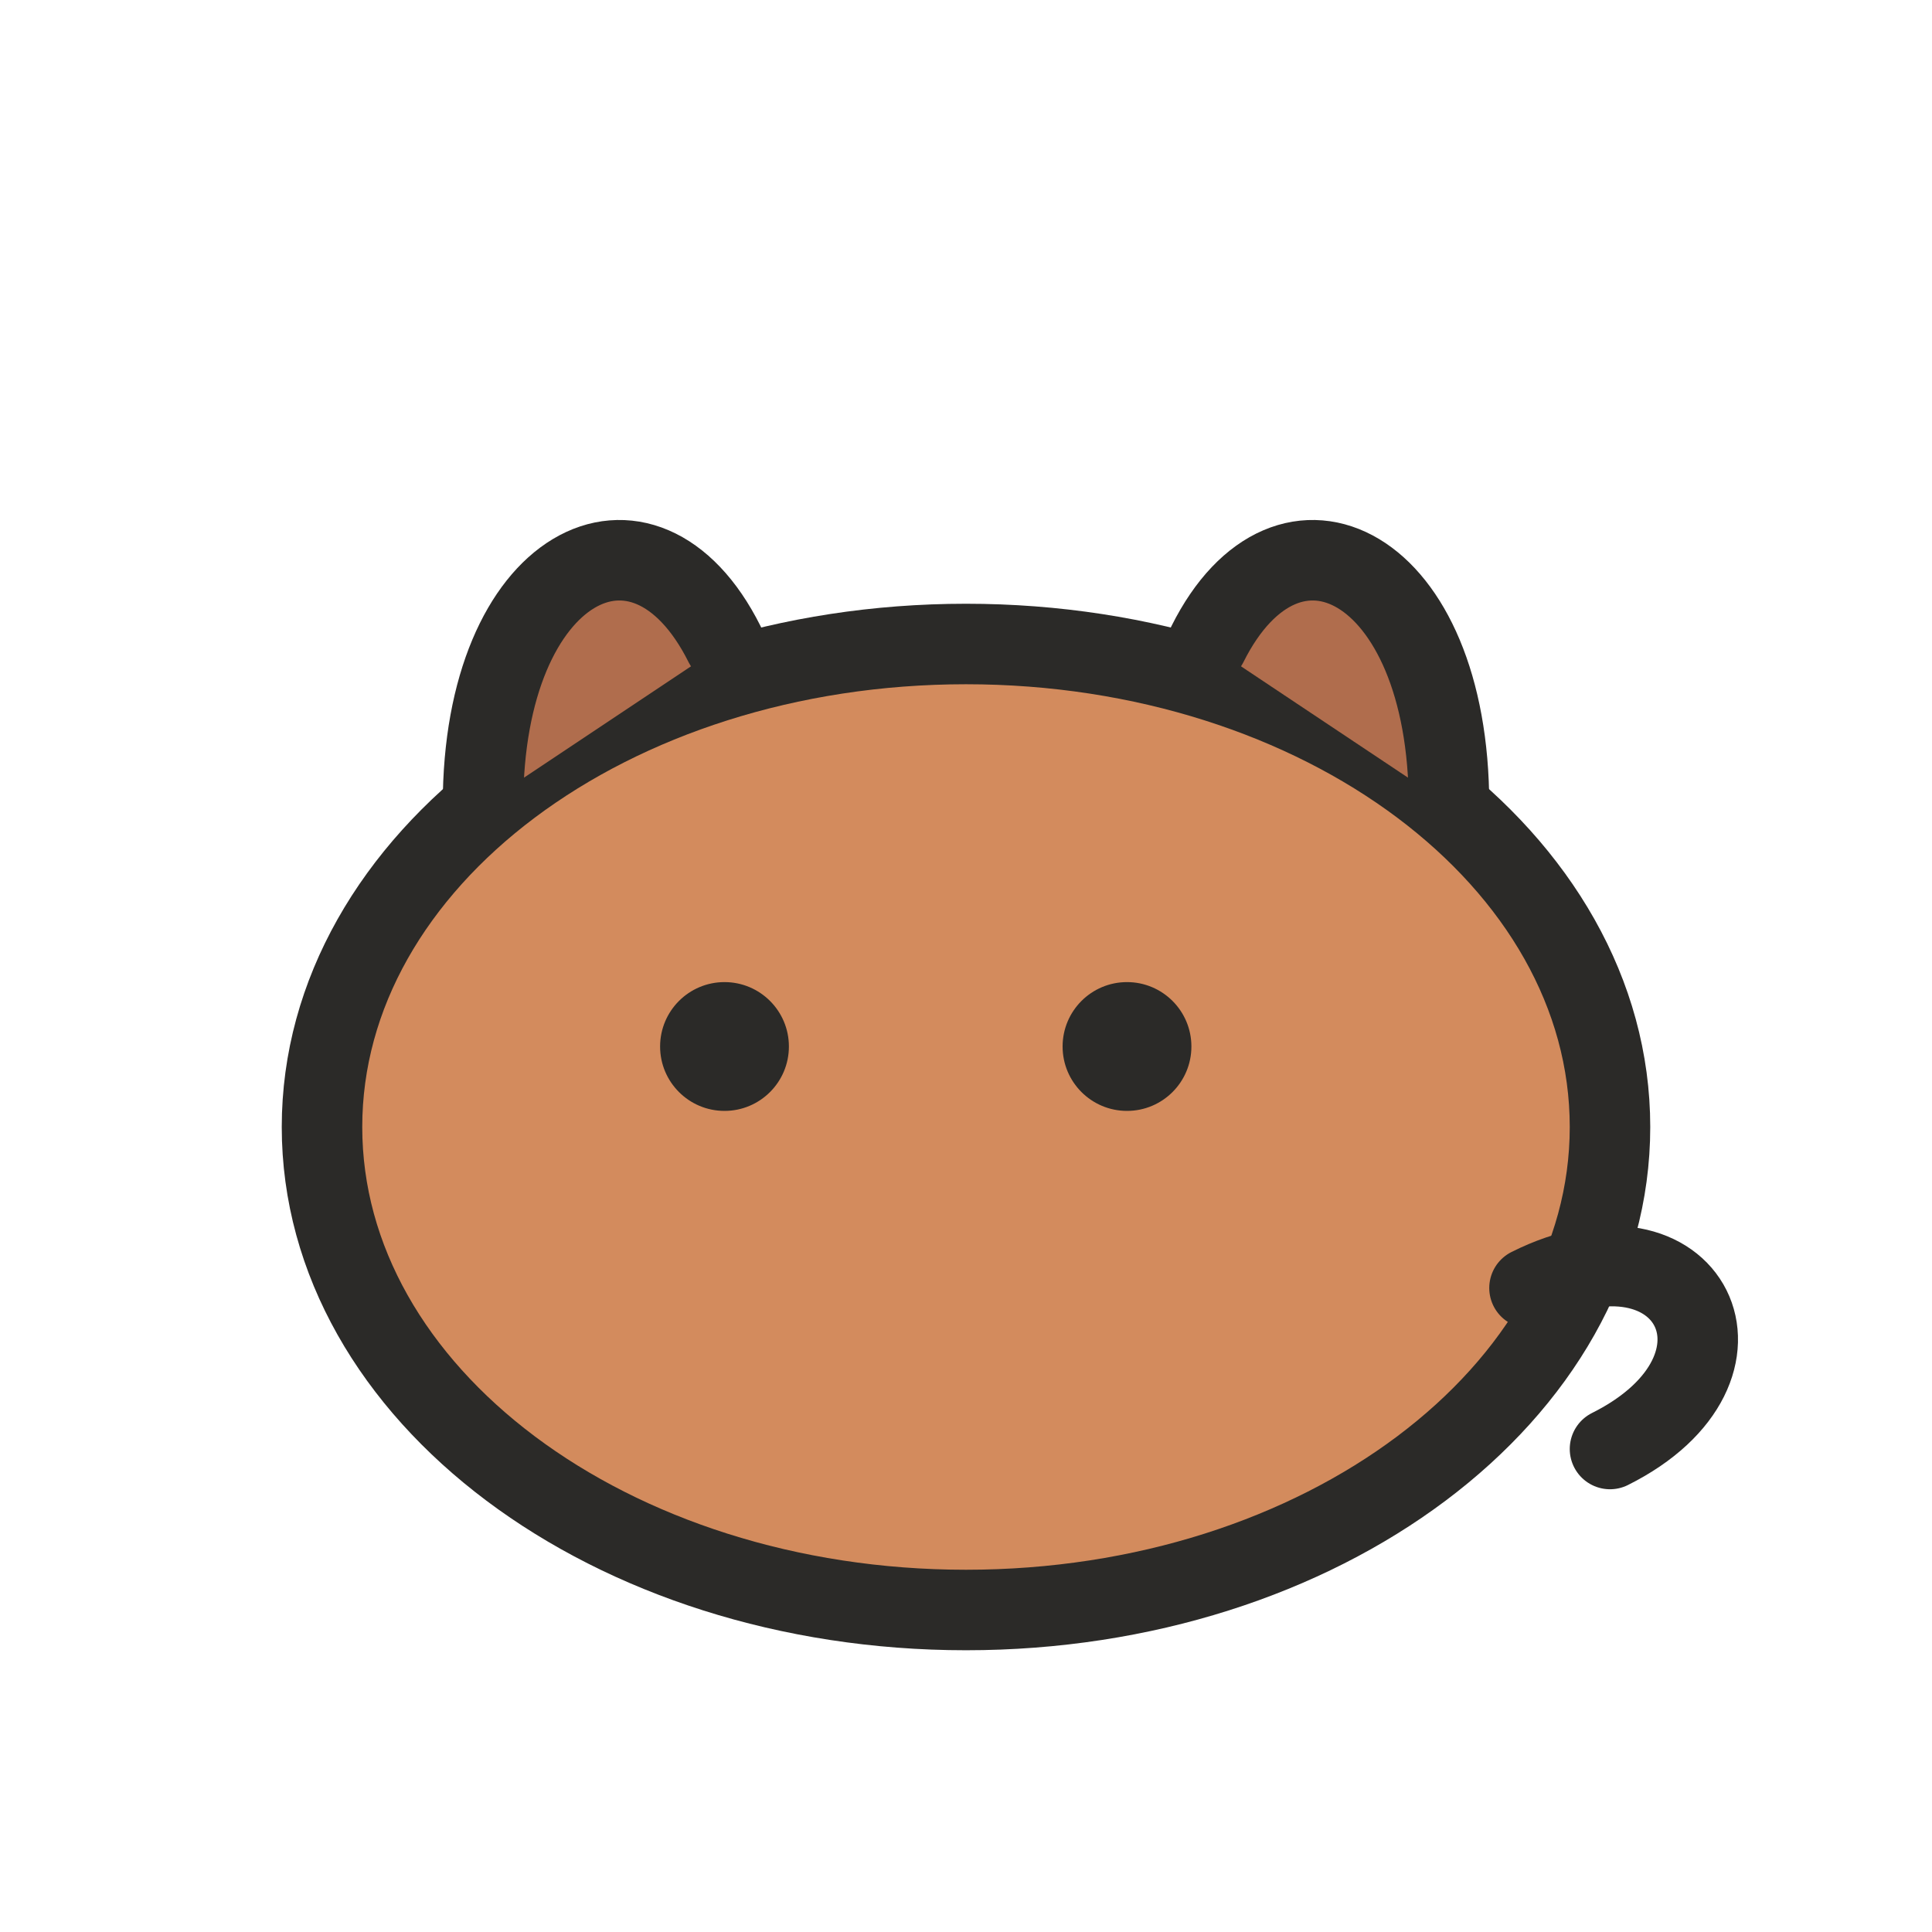
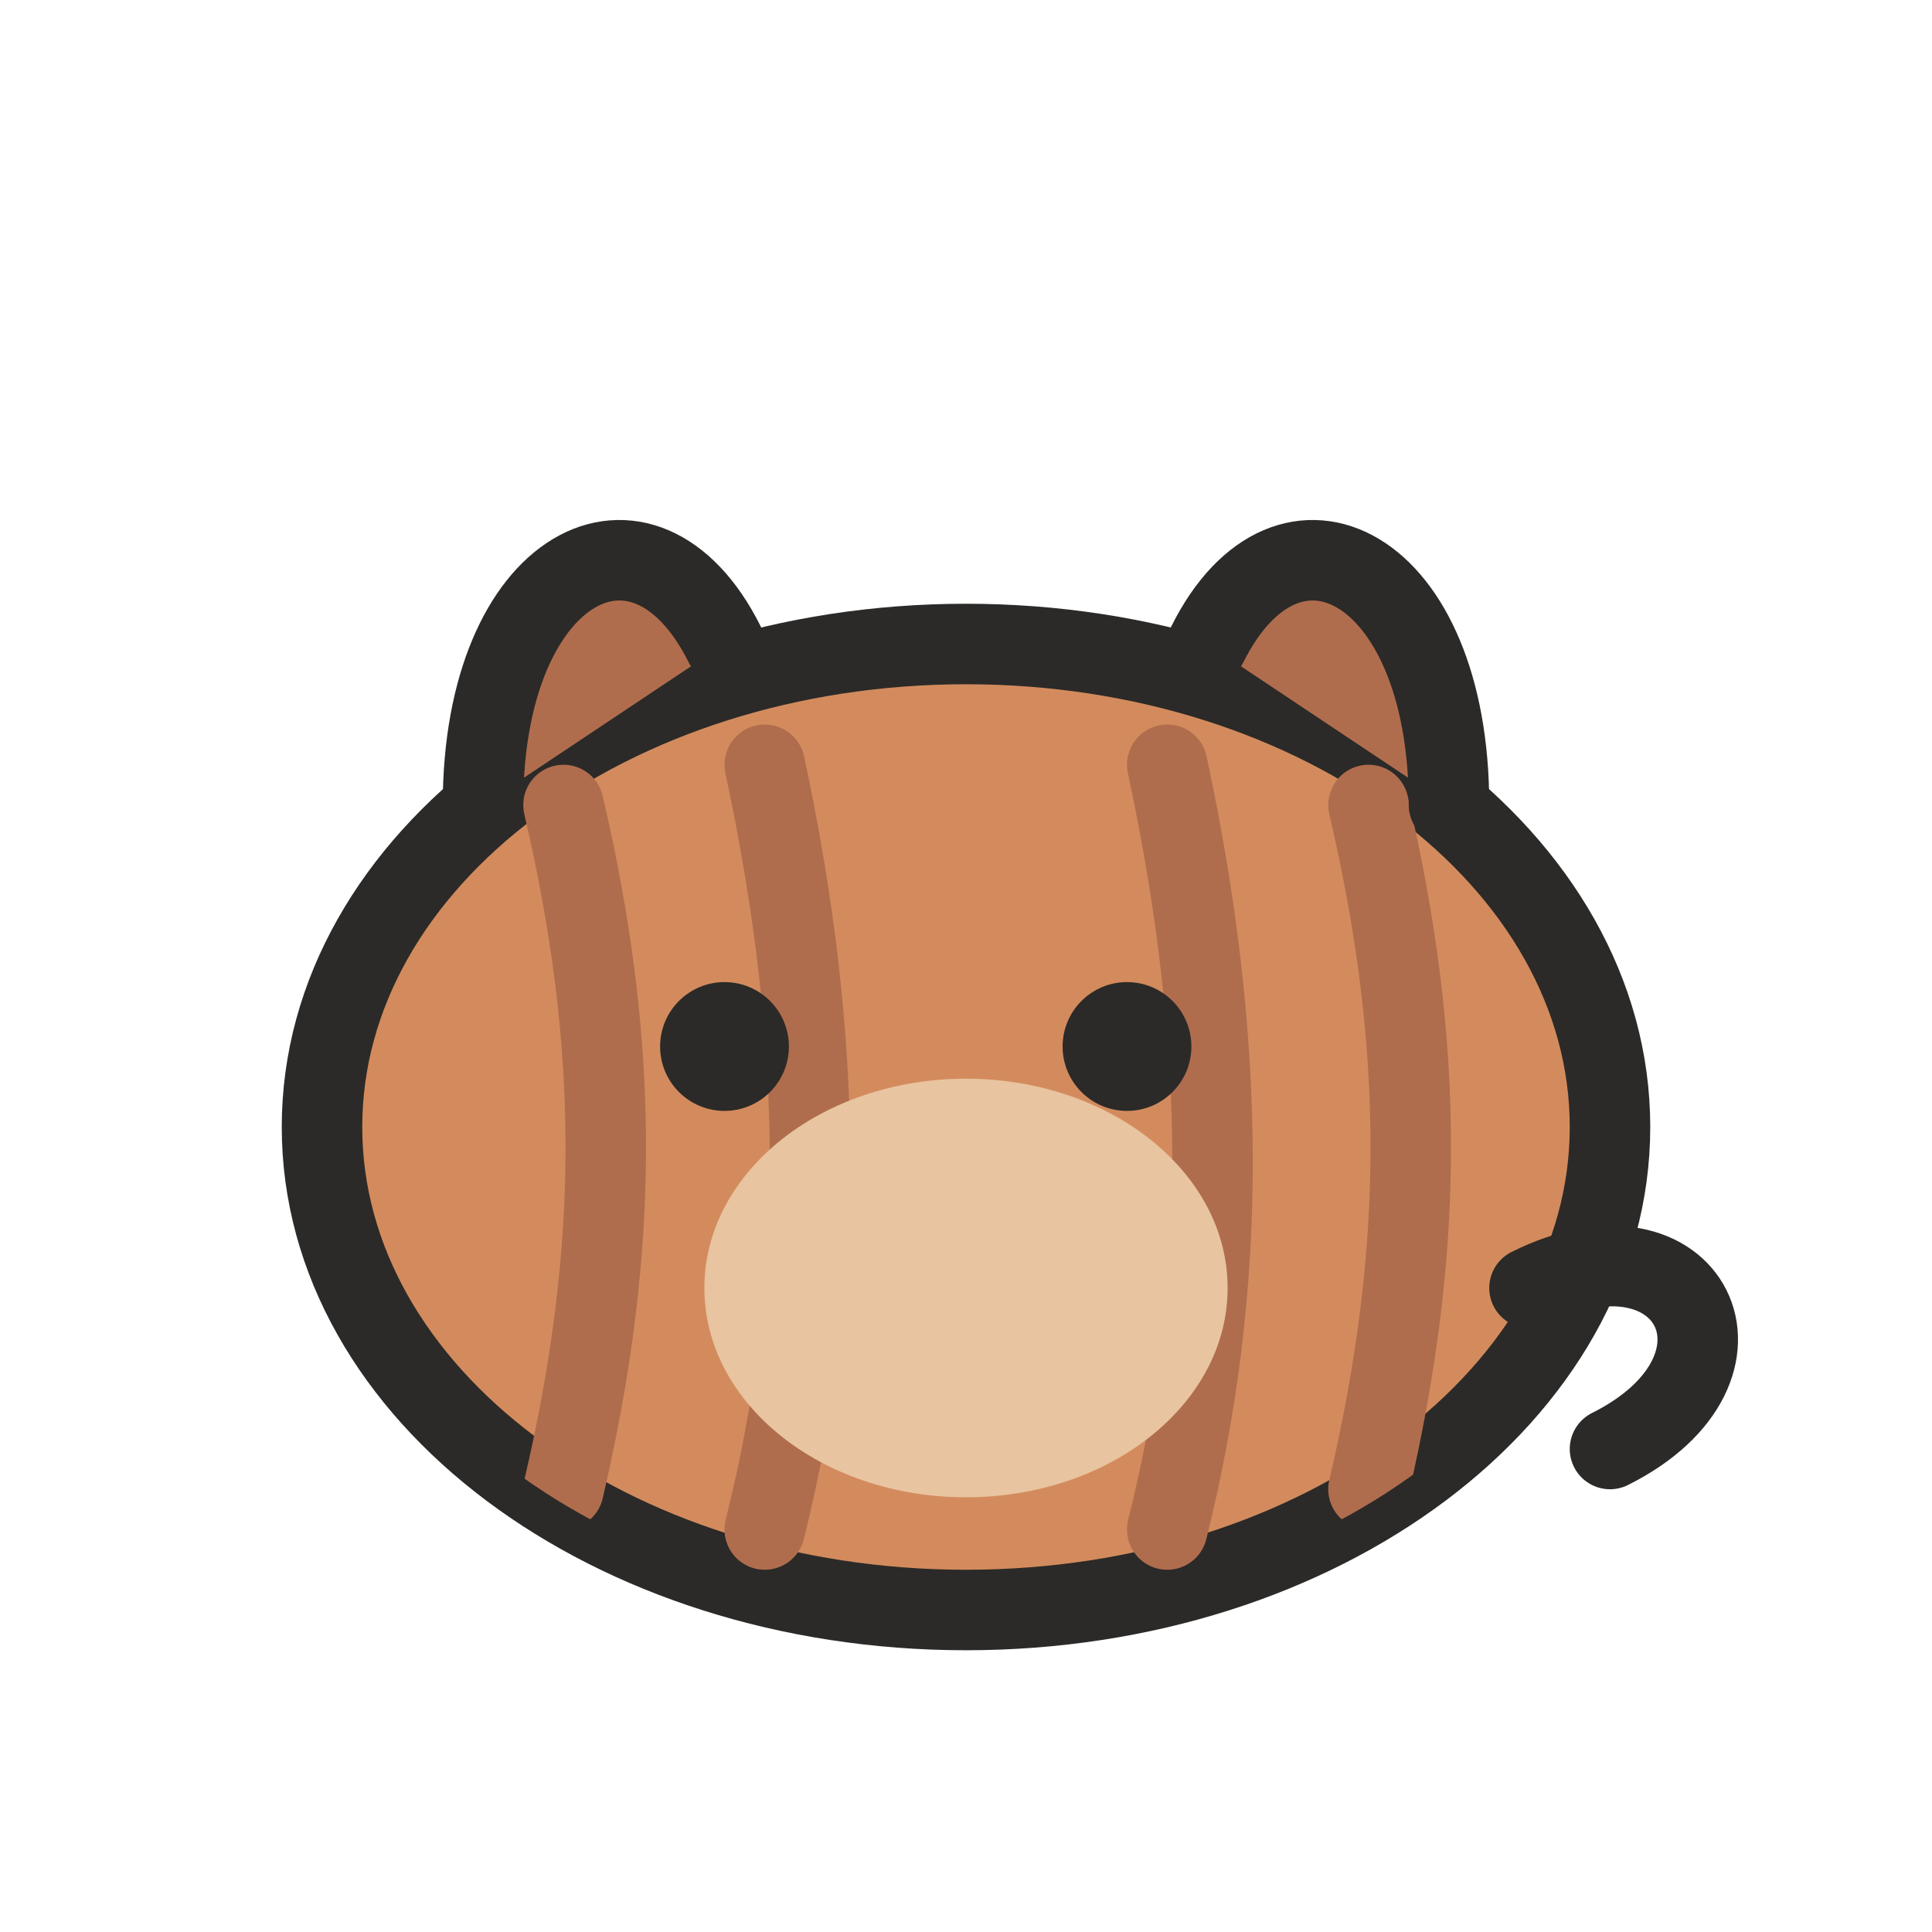
<svg xmlns="http://www.w3.org/2000/svg" width="160" height="160" viewBox="0 0 48 48" fill="none">
+   <defs>
+     <clipPath id="mango-loaf-160">
+       <ellipse cx="24" cy="28" rx="16" ry="12" />
+     </clipPath>
+   </defs>
  <ellipse cx="24" cy="28" rx="16" ry="12" fill="#D38B5D" stroke="#2B2A28" stroke-width="2" stroke-linejoin="round" />
+   <g clip-path="url(#mango-loaf-160)" fill="none" stroke="#B06D4D" stroke-width="2" stroke-linecap="round">
+     <path d="M14 20 C15.4 26 15.4 31 14 37" />
+     <path d="M19 19 C20.5 26 20.5 32 19 38" />
+     <path d="M29 19 C30.5 26 30.5 32 29 38" />
+     <path d="M34 20 C35.4 26 35.4 31 34 37" />
+   </g>
  <path d="M12 20 C12 14 16 12 18 16" fill="#B06D4D" stroke="#2B2A28" stroke-width="2" stroke-linecap="round" stroke-linejoin="round" />
  <path d="M36 20 C36 14 32 12 30 16" fill="#B06D4D" stroke="#2B2A28" stroke-width="2" stroke-linecap="round" stroke-linejoin="round" />
+   <ellipse cx="24" cy="32" rx="6.5" ry="5.2" fill="#E8C4A0" />
  <circle cx="18" cy="26" r="1.6" fill="#2B2A28" />
  <circle cx="28" cy="26" r="1.6" fill="#2B2A28" />
  <path d="M38 32 C42 30 44 34 40 36" fill="none" stroke="#2B2A28" stroke-width="2" stroke-linecap="round" />
</svg>
